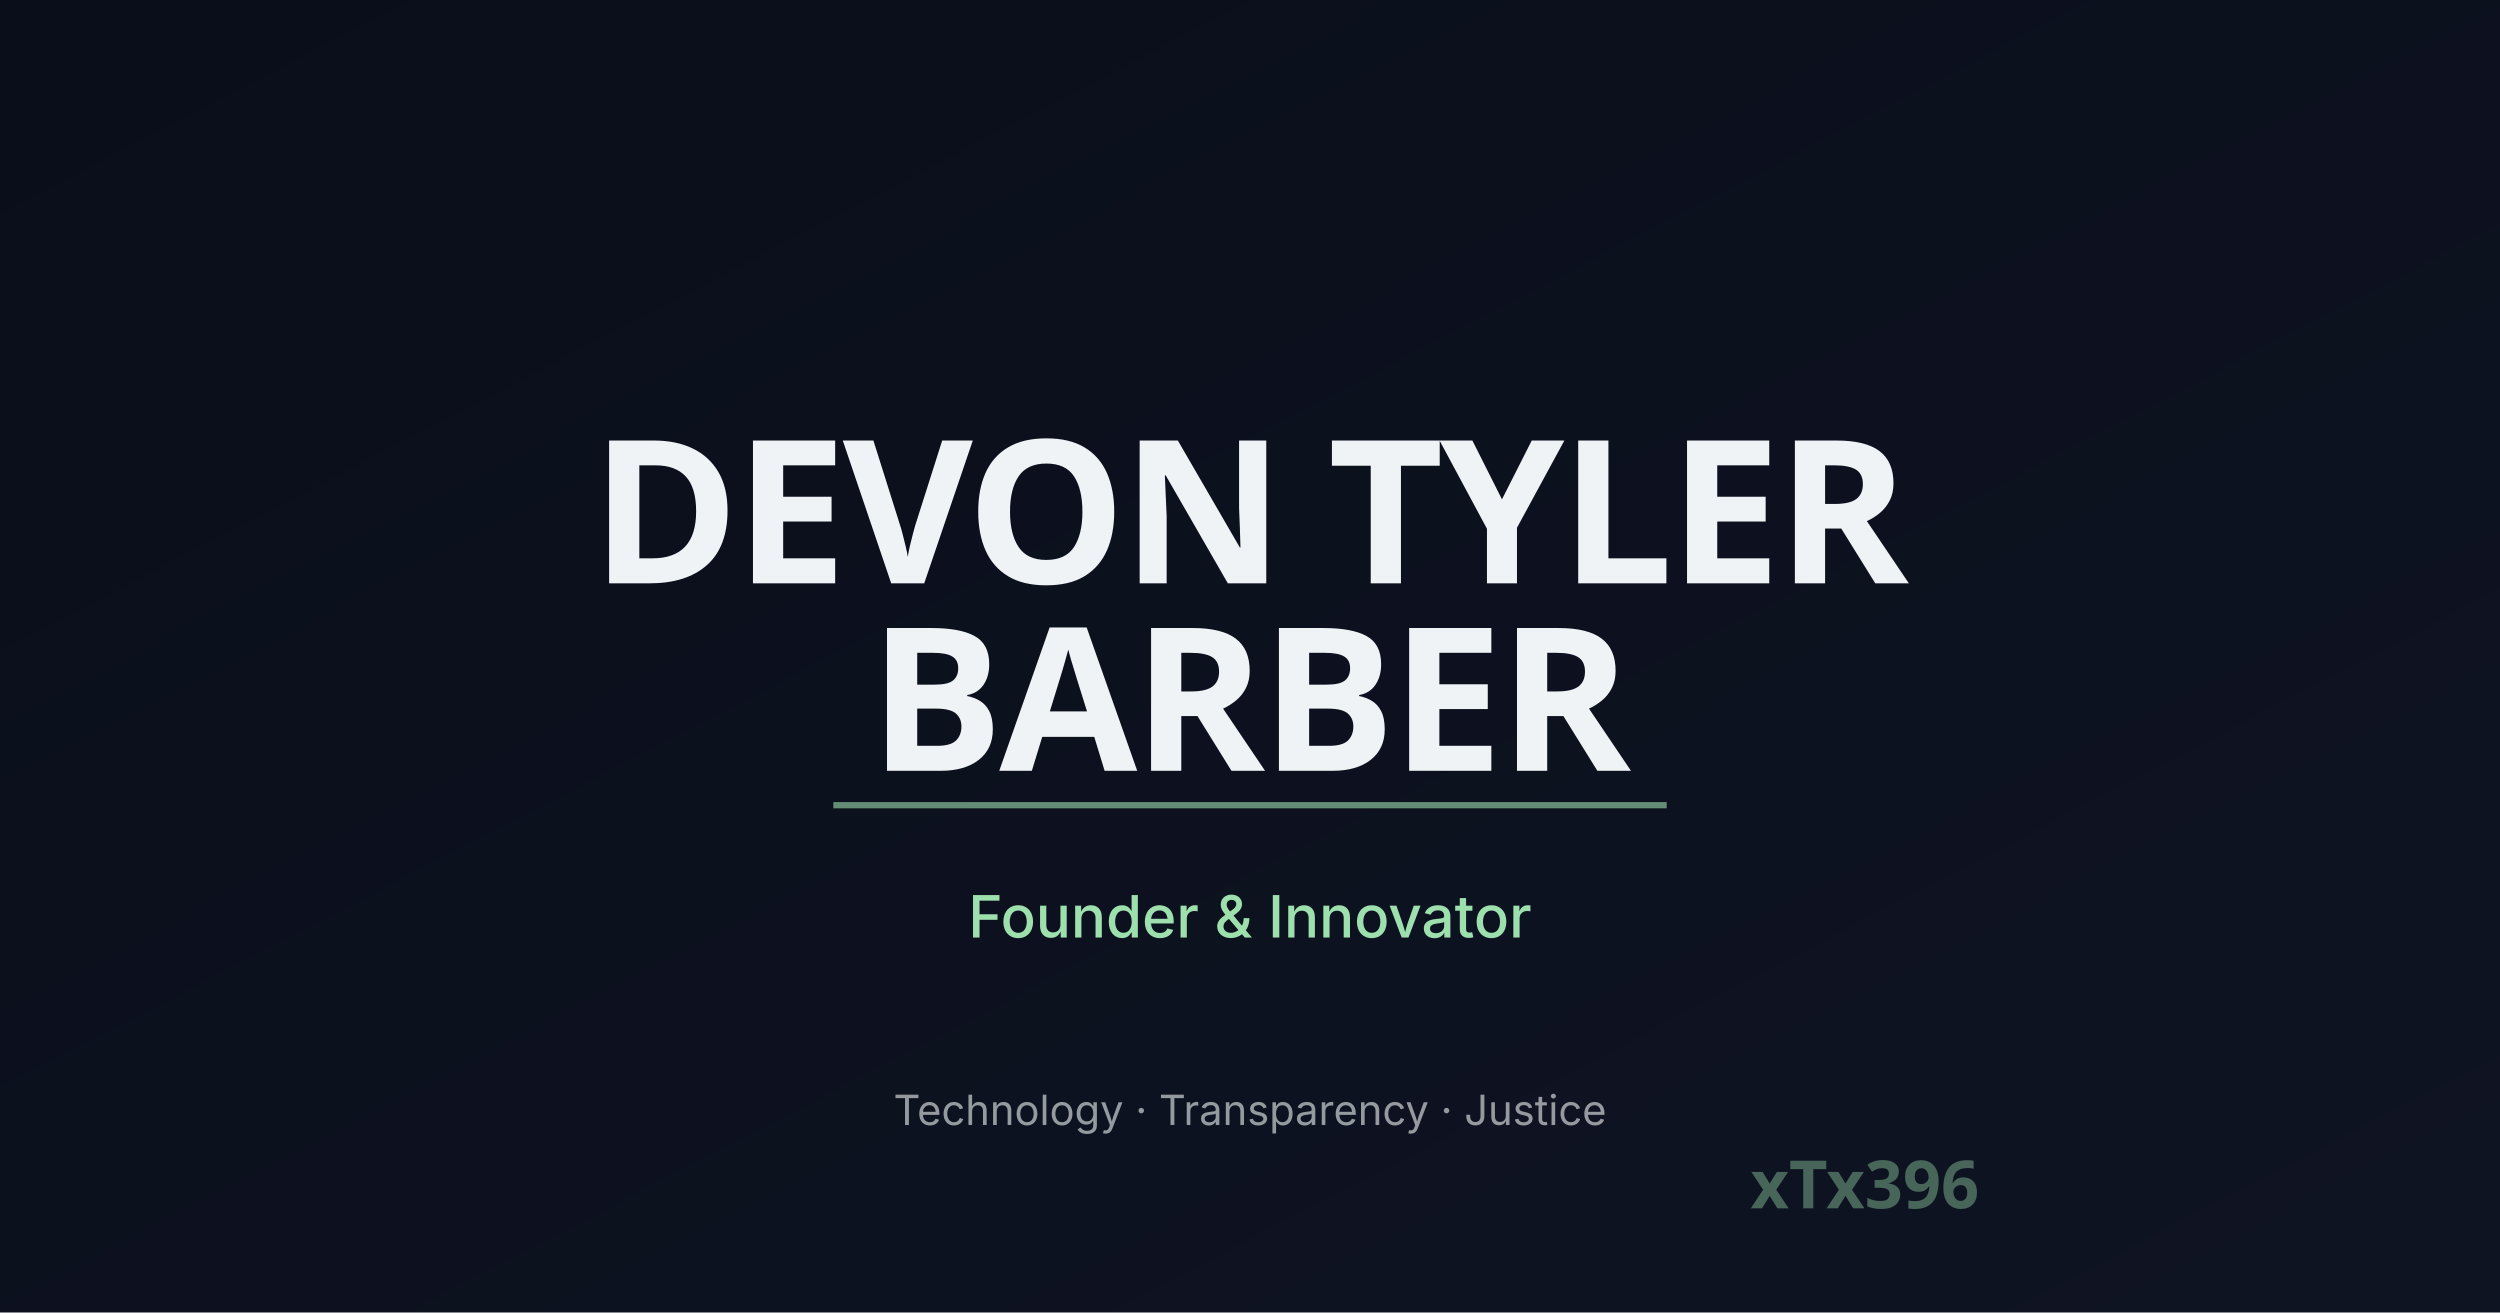
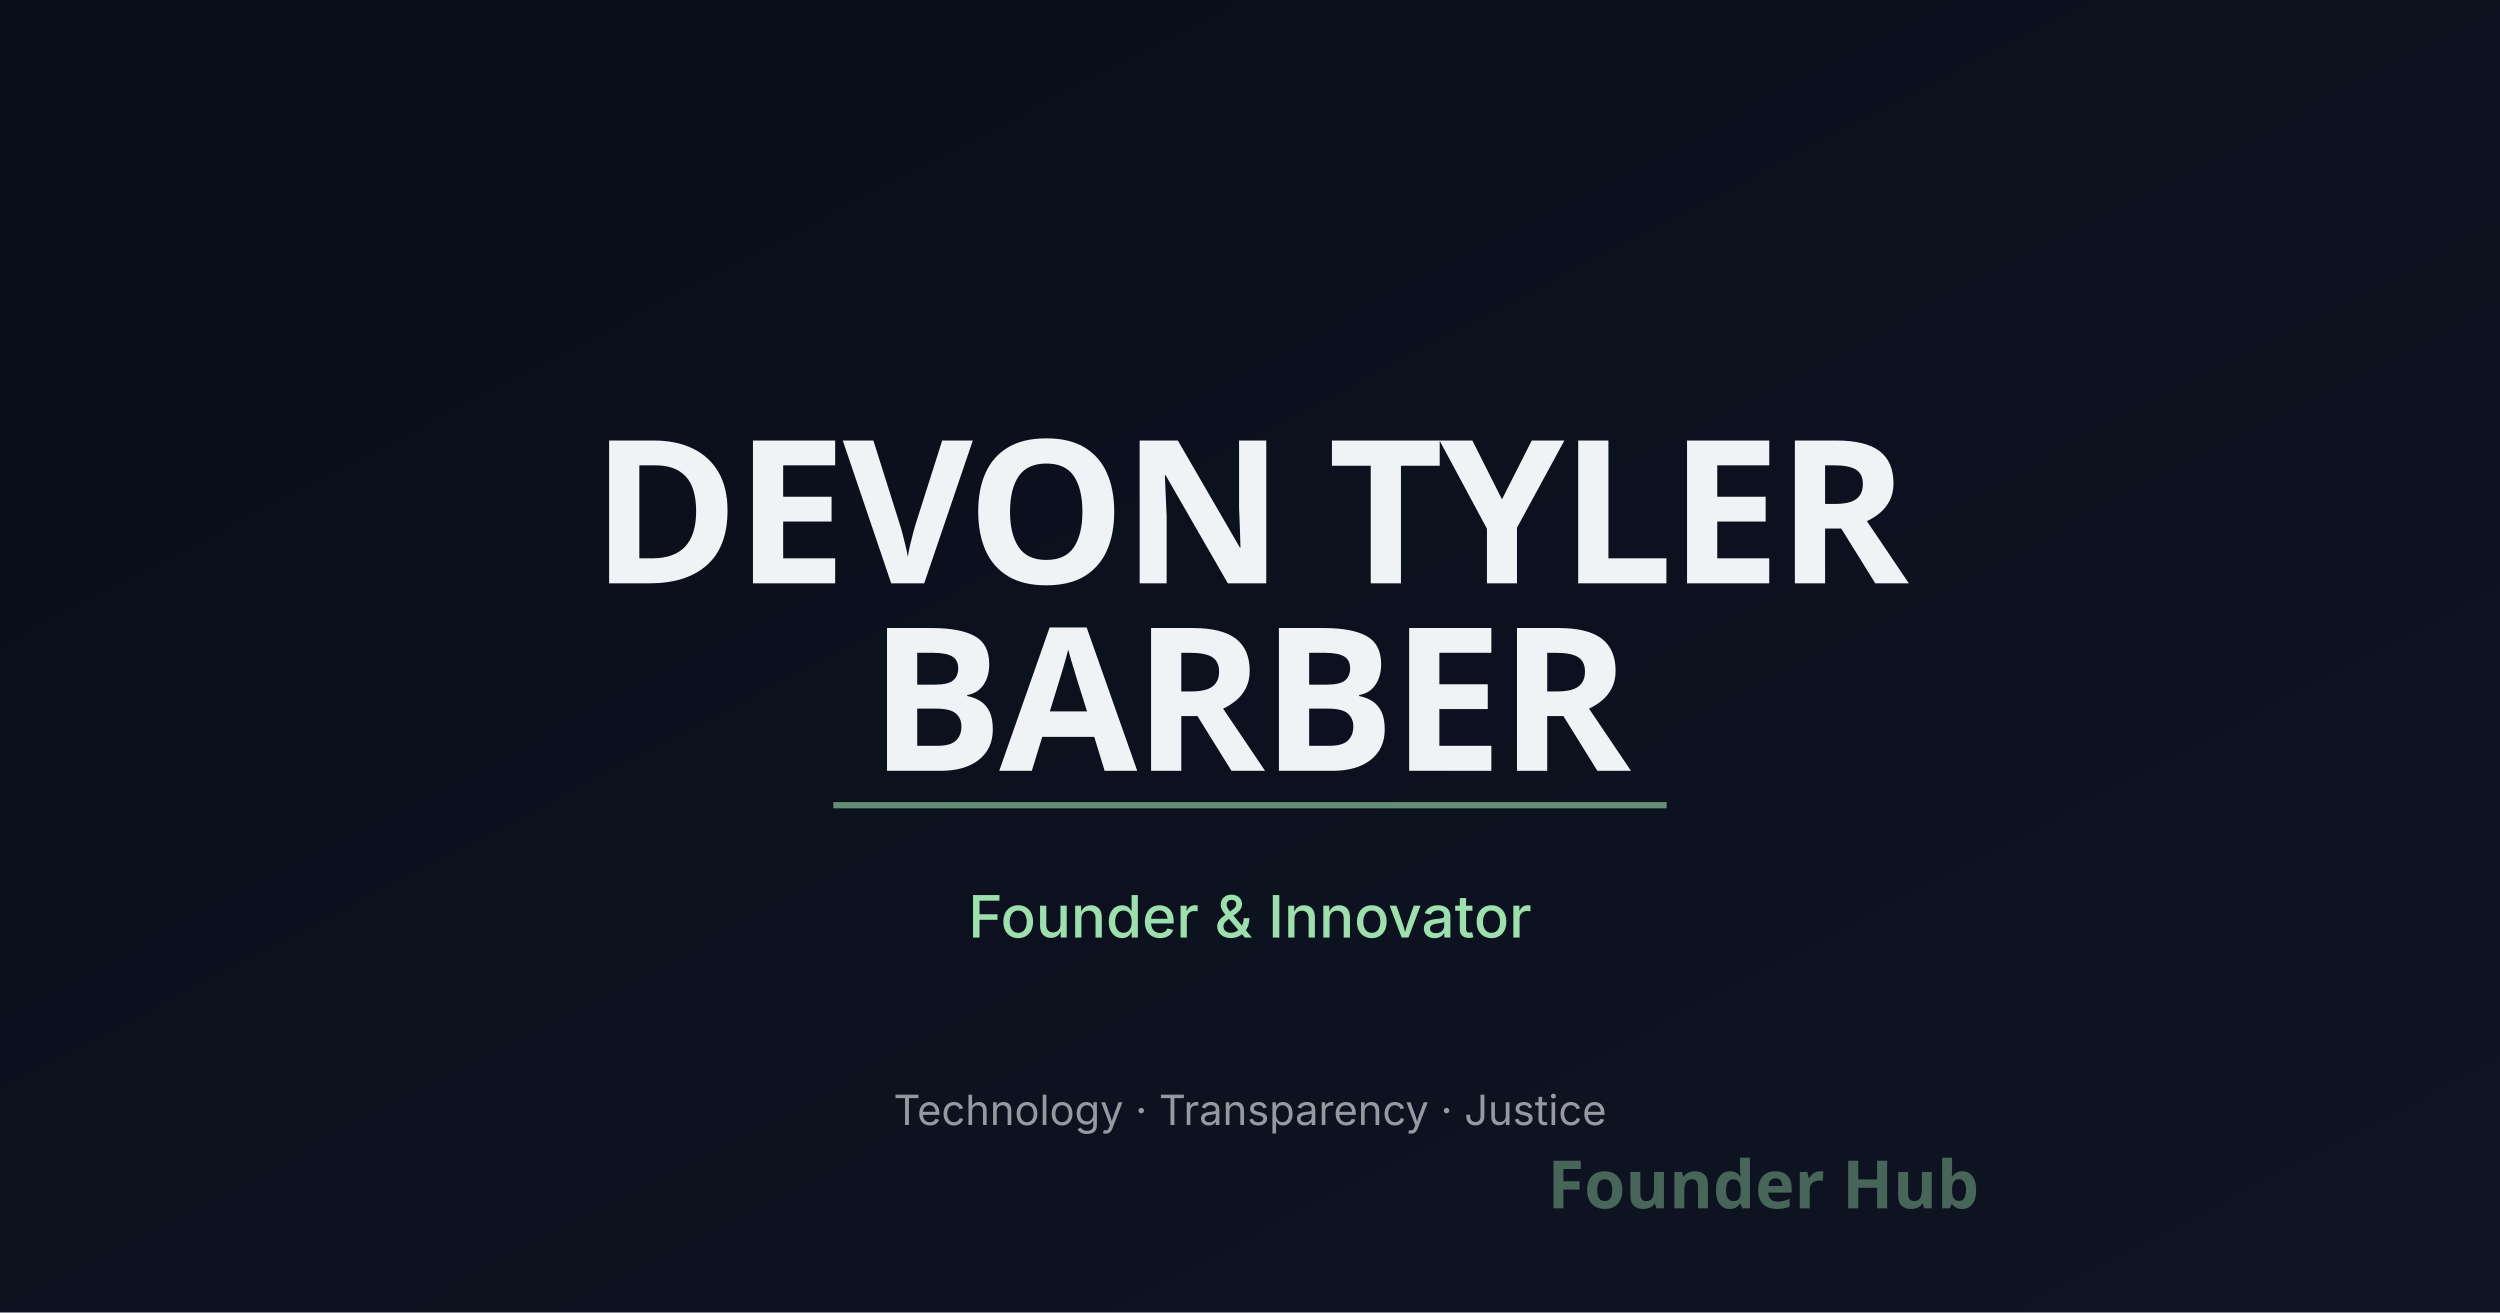
<svg xmlns="http://www.w3.org/2000/svg" width="1200" height="630">
  <defs>
    <linearGradient id="bgGradient" x1="0%" y1="0%" x2="100%" y2="100%">
      <stop offset="0%" style="stop-color:#0a0e1a;stop-opacity:1" />
      <stop offset="100%" style="stop-color:#0f1423;stop-opacity:1" />
    </linearGradient>
    <linearGradient id="nameGlow" x1="0%" y1="0%" x2="0%" y2="100%">
      <stop offset="0%" style="stop-color:#9de0ad;stop-opacity:0.3" />
      <stop offset="100%" style="stop-color:#9de0ad;stop-opacity:0" />
    </linearGradient>
  </defs>
  <rect width="1200" height="630" fill="url(#bgGradient)" />
  <text x="600" y="280" font-family="Space Grotesk, system-ui, sans-serif" font-size="96" font-weight="800" text-anchor="middle" fill="#f0f3f5" letter-spacing="-2">DEVON TYLER</text>
  <text x="600" y="370" font-family="Space Grotesk, system-ui, sans-serif" font-size="96" font-weight="800" text-anchor="middle" fill="#f0f3f5" letter-spacing="-2">BARBER</text>
  <rect x="400" y="385" width="400" height="3" fill="#9de0ad" opacity="0.6" />
  <text x="600" y="450" font-family="Inter, system-ui, sans-serif" font-size="28" font-weight="500" text-anchor="middle" fill="#9de0ad">Founder &amp; Innovator</text>
  <g opacity="0.4">
-     <text x="950" y="580" font-family="Space Grotesk, system-ui, sans-serif" font-size="32" font-weight="700" text-anchor="end" fill="#9de0ad">xTx396</text>
+     <text x="950" y="580" font-family="Space Grotesk, system-ui, sans-serif" font-size="32" font-weight="700" text-anchor="end" fill="#9de0ad">Founder Hub</text>
  </g>
  <text x="600" y="540" font-family="Inter, system-ui, sans-serif" font-size="20" font-weight="400" text-anchor="middle" fill="rgba(240, 243, 245, 0.6)">Technology · Transparency · Justice</text>
</svg>
